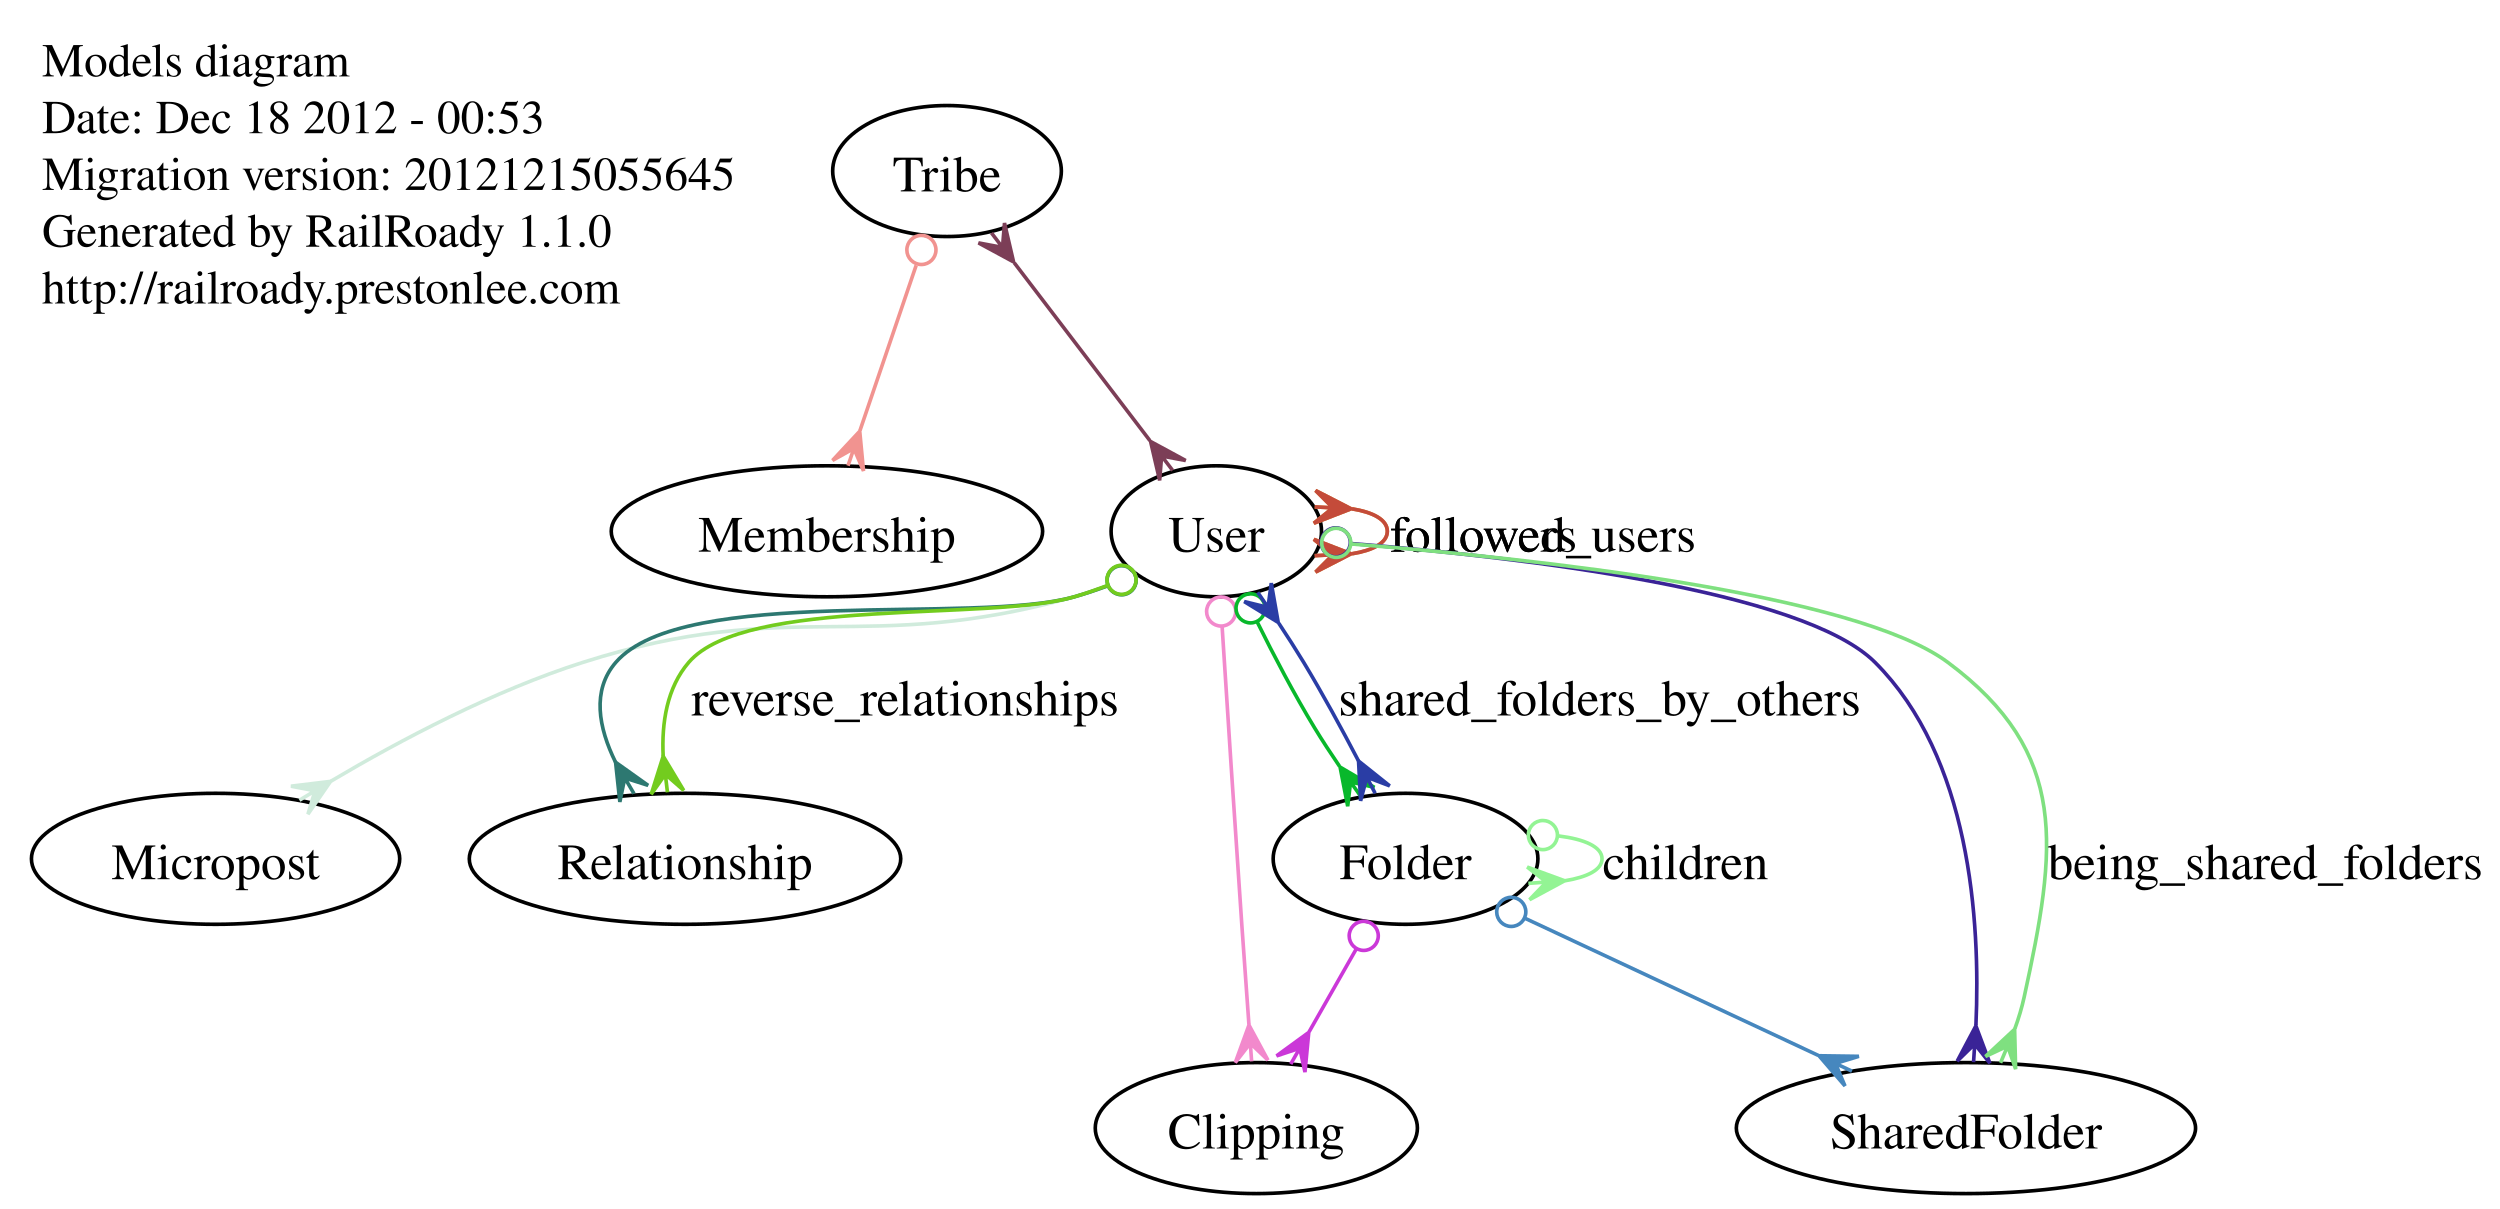
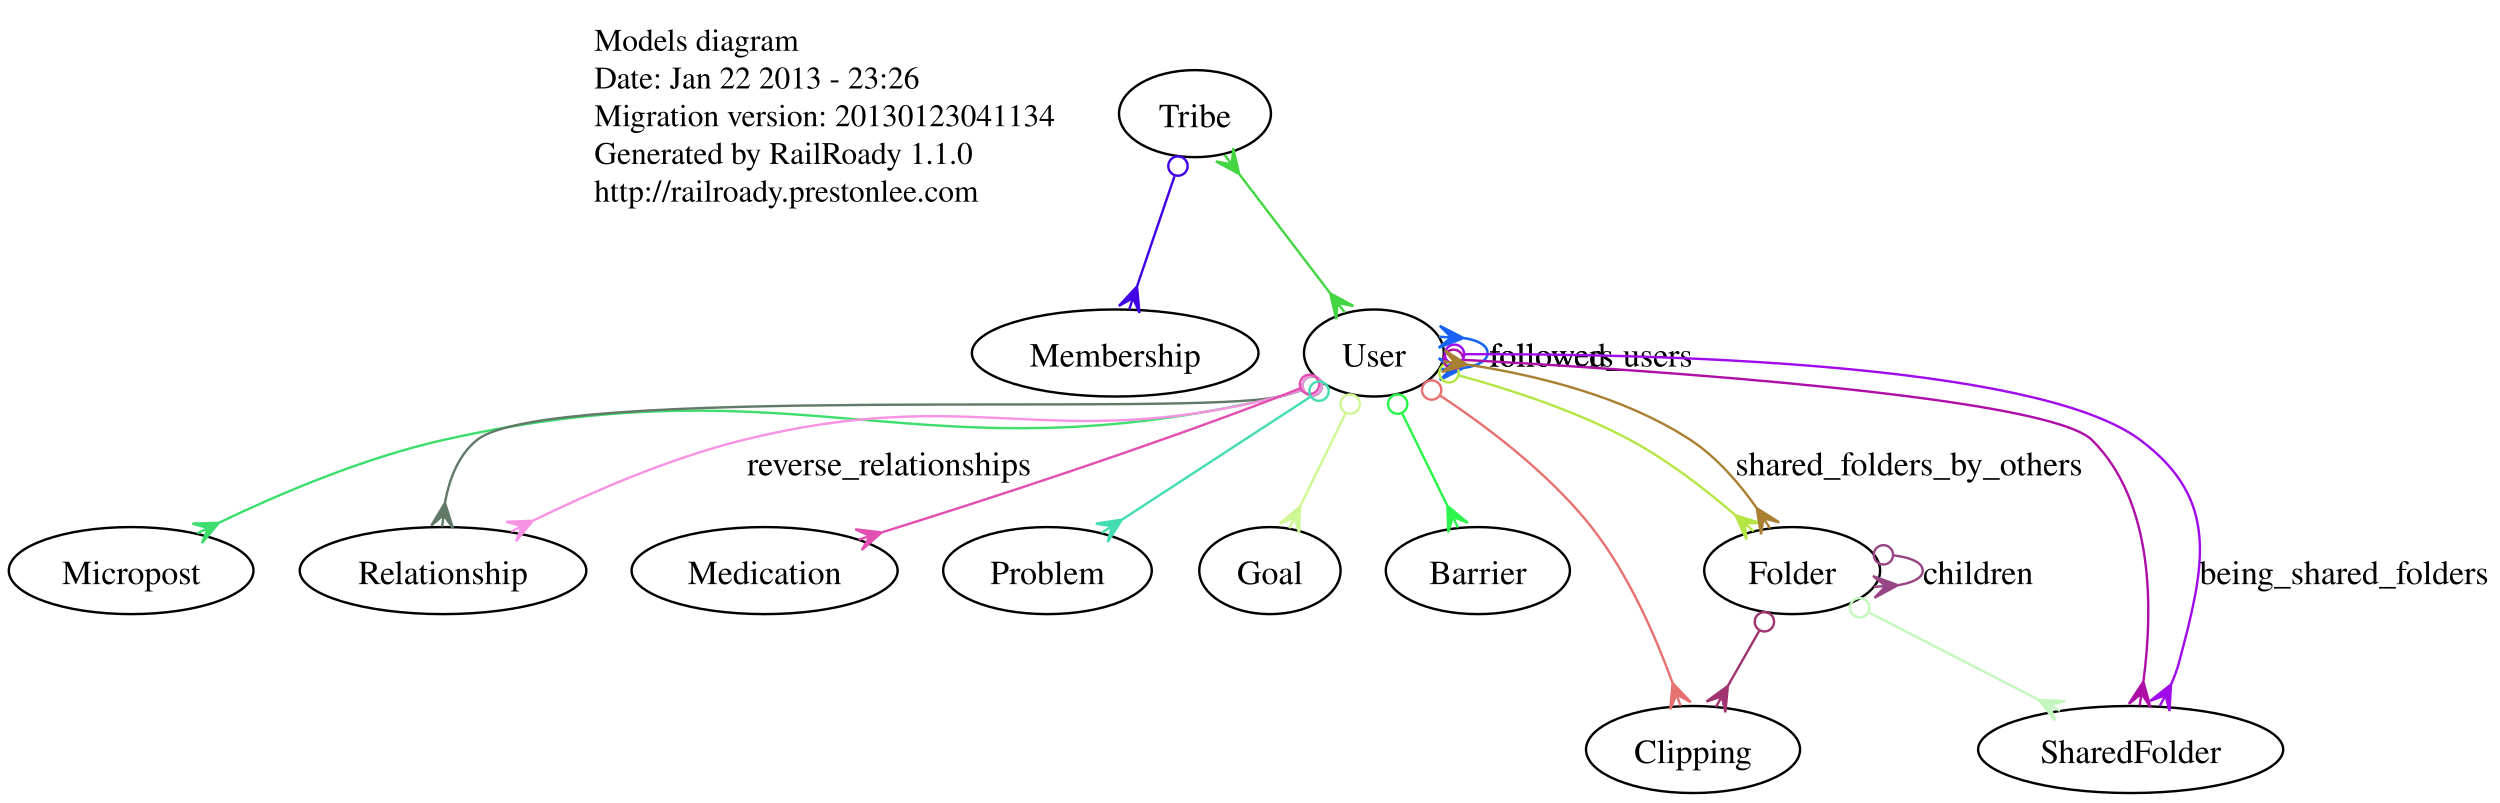
- <svg xmlns="http://www.w3.org/2000/svg" width="687pt" height="332pt" viewBox="0.00 0.00 686.52 332.00">
+ <svg xmlns="http://www.w3.org/2000/svg" width="1034pt" height="332pt" viewBox="0.00 0.00 1033.52 332.00">
  <g id="graph0" class="graph" transform="scale(1 1) rotate(0) translate(4 328)">
-     <polygon fill="white" stroke="white" points="-4,5 -4,-328 683.518,-328 683.518,5 -4,5" />
+     <polygon fill="white" stroke="white" points="-4,5 -4,-328 1030.52,-328 1030.52,5 -4,5" />
    <g id="node1" class="node">
-       <text text-anchor="start" x="7.312" y="-307" font-family="Times,serif" font-size="13.00">Models diagram</text>
-       <text text-anchor="start" x="7.312" y="-291.4" font-family="Times,serif" font-size="13.00">Date: Dec 18 2012 - 00:53</text>
-       <text text-anchor="start" x="7.312" y="-275.8" font-family="Times,serif" font-size="13.00">Migration version: 20121215055645</text>
-       <text text-anchor="start" x="7.312" y="-260.2" font-family="Times,serif" font-size="13.00">Generated by RailRoady 1.1.0</text>
-       <text text-anchor="start" x="7.312" y="-244.6" font-family="Times,serif" font-size="13.00">http://railroady.prestonlee.com</text>
+       <text text-anchor="start" x="241.55" y="-307" font-family="Times,serif" font-size="13.00">Models diagram</text>
+       <text text-anchor="start" x="241.55" y="-291.4" font-family="Times,serif" font-size="13.00">Date: Jan 22 2013 - 23:26</text>
+       <text text-anchor="start" x="241.55" y="-275.8" font-family="Times,serif" font-size="13.00">Migration version: 20130123041134</text>
+       <text text-anchor="start" x="241.55" y="-260.2" font-family="Times,serif" font-size="13.00">Generated by RailRoady 1.1.0</text>
+       <text text-anchor="start" x="241.55" y="-244.6" font-family="Times,serif" font-size="13.00">http://railroady.prestonlee.com</text>
    </g>
    <g id="node2" class="node">
-       <ellipse fill="none" stroke="black" cx="341" cy="-18" rx="44.263" ry="18" />
-       <text text-anchor="middle" x="341" y="-12.4" font-family="Times,serif" font-size="14.00">Clipping</text>
+       <ellipse fill="none" stroke="black" cx="607" cy="-92" rx="38.072" ry="18" />
+       <text text-anchor="middle" x="607" y="-86.4" font-family="Times,serif" font-size="14.00">Barrier</text>
    </g>
    <g id="node3" class="node">
-       <ellipse fill="none" stroke="black" cx="382" cy="-92" rx="36.375" ry="18" />
-       <text text-anchor="middle" x="382" y="-86.4" font-family="Times,serif" font-size="14.00">Folder</text>
+       <ellipse fill="none" stroke="black" cx="696" cy="-18" rx="44.263" ry="18" />
+       <text text-anchor="middle" x="696" y="-12.4" font-family="Times,serif" font-size="14.00">Clipping</text>
+     </g>
+     <g id="node4" class="node">
+       <ellipse fill="none" stroke="black" cx="737" cy="-92" rx="36.375" ry="18" />
+       <text text-anchor="middle" x="737" y="-86.4" font-family="Times,serif" font-size="14.00">Folder</text>
    </g>
    <g id="edge1" class="edge">
-       <path fill="none" stroke="#93f494" d="M424.112,-98.274C431.146,-97.396 436,-95.305 436,-92 436,-88.977 431.937,-86.969 425.859,-85.977" />
-       <ellipse fill="none" stroke="#93f494" cx="419.744" cy="-98.522" rx="4" ry="4" />
-       <polygon fill="#93f494" stroke="#93f494" points="425.724,-85.967 416.073,-80.762 420.737,-85.609 415.75,-85.25 415.75,-85.25 415.75,-85.25 420.737,-85.609 415.427,-89.738 425.724,-85.967 425.724,-85.967" />
-       <text text-anchor="middle" x="458.935" y="-86.4" font-family="Times,serif" font-size="14.00">children</text>
+       <path fill="none" stroke="#984585" d="M779.112,-98.274C786.146,-97.396 791,-95.305 791,-92 791,-88.977 786.937,-86.969 780.859,-85.977" />
+       <ellipse fill="none" stroke="#984585" cx="774.744" cy="-98.522" rx="4" ry="4" />
+       <polygon fill="#984585" stroke="#984585" points="780.724,-85.967 771.073,-80.762 775.737,-85.609 770.75,-85.25 770.75,-85.25 770.75,-85.25 775.737,-85.609 770.427,-89.738 780.724,-85.967 780.724,-85.967" />
+       <text text-anchor="middle" x="813.935" y="-86.4" font-family="Times,serif" font-size="14.00">children</text>
    </g>
    <g id="edge2" class="edge">
-       <path fill="none" stroke="#cb38d8" d="M368.393,-67.106C364.26,-59.846 359.702,-51.843 355.511,-44.483" />
-       <ellipse fill="none" stroke="#cb38d8" cx="370.511" cy="-70.825" rx="4" ry="4" />
-       <polygon fill="#cb38d8" stroke="#cb38d8" points="355.406,-44.298 354.368,-33.382 352.932,-39.954 350.458,-35.609 350.458,-35.609 350.458,-35.609 352.932,-39.954 346.547,-37.836 355.406,-44.298 355.406,-44.298" />
+       <path fill="none" stroke="#a13371" d="M723.393,-67.106C719.26,-59.846 714.702,-51.843 710.511,-44.483" />
+       <ellipse fill="none" stroke="#a13371" cx="725.511" cy="-70.825" rx="4" ry="4" />
+       <polygon fill="#a13371" stroke="#a13371" points="710.406,-44.298 709.368,-33.382 707.932,-39.954 705.458,-35.609 705.458,-35.609 705.458,-35.609 707.932,-39.954 701.547,-37.836 710.406,-44.298 710.406,-44.298" />
+     </g>
+     <g id="node11" class="node">
+       <ellipse fill="none" stroke="black" cx="877" cy="-18" rx="63.098" ry="18" />
+       <text text-anchor="middle" x="877" y="-12.4" font-family="Times,serif" font-size="14.00">SharedFolder</text>
+     </g>
+     <g id="edge3" class="edge">
+       <path fill="none" stroke="#c4f7be" d="M768.774,-74.659C789.546,-63.977 816.794,-49.963 838.753,-38.67" />
+       <ellipse fill="none" stroke="#c4f7be" cx="764.943" cy="-76.629" rx="4" ry="4" />
+       <polygon fill="#c4f7be" stroke="#c4f7be" points="838.913,-38.588 849.864,-38.016 843.359,-36.301 847.806,-34.014 847.806,-34.014 847.806,-34.014 843.359,-36.301 845.748,-30.012 838.913,-38.588 838.913,-38.588" />
+     </g>
+     <g id="node5" class="node">
+       <ellipse fill="none" stroke="black" cx="521" cy="-92" rx="29.216" ry="18" />
+       <text text-anchor="middle" x="521" y="-86.4" font-family="Times,serif" font-size="14.00">Goal</text>
+     </g>
+     <g id="node6" class="node">
+       <ellipse fill="none" stroke="black" cx="312" cy="-92" rx="55.024" ry="18" />
+       <text text-anchor="middle" x="312" y="-86.4" font-family="Times,serif" font-size="14.00">Medication</text>
    </g>
    <g id="node7" class="node">
-       <ellipse fill="none" stroke="black" cx="536" cy="-18" rx="63.098" ry="18" />
-       <text text-anchor="middle" x="536" y="-12.4" font-family="Times,serif" font-size="14.00">SharedFolder</text>
-     </g>
-     <g id="edge3" class="edge">
-       <path fill="none" stroke="#4687be" d="M414.963,-75.589C438.501,-64.584 470.311,-49.712 495.412,-37.976" />
-       <ellipse fill="none" stroke="#4687be" cx="411.054" cy="-77.416" rx="4" ry="4" />
-       <polygon fill="#4687be" stroke="#4687be" points="495.615,-37.882 506.579,-37.723 500.144,-35.764 504.673,-33.646 504.673,-33.646 504.673,-33.646 500.144,-35.764 502.767,-29.57 495.615,-37.882 495.615,-37.882" />
-     </g>
-     <g id="node4" class="node">
-       <ellipse fill="none" stroke="black" cx="223" cy="-182" rx="59.276" ry="18" />
-       <text text-anchor="middle" x="223" y="-176.4" font-family="Times,serif" font-size="14.00">Membership</text>
-     </g>
-     <g id="node5" class="node">
-       <ellipse fill="none" stroke="black" cx="55" cy="-92" rx="50.601" ry="18" />
-       <text text-anchor="middle" x="55" y="-86.4" font-family="Times,serif" font-size="14.00">Micropost</text>
-     </g>
-     <g id="node6" class="node">
-       <ellipse fill="none" stroke="black" cx="184" cy="-92" rx="59.282" ry="18" />
-       <text text-anchor="middle" x="184" y="-86.4" font-family="Times,serif" font-size="14.00">Relationship</text>
+       <ellipse fill="none" stroke="black" cx="457" cy="-182" rx="59.276" ry="18" />
+       <text text-anchor="middle" x="457" y="-176.4" font-family="Times,serif" font-size="14.00">Membership</text>
    </g>
    <g id="node8" class="node">
-       <ellipse fill="none" stroke="black" cx="256" cy="-281" rx="31.42" ry="18" />
-       <text text-anchor="middle" x="256" y="-275.4" font-family="Times,serif" font-size="14.00">Tribe</text>
+       <ellipse fill="none" stroke="black" cx="50" cy="-92" rx="50.601" ry="18" />
+       <text text-anchor="middle" x="50" y="-86.4" font-family="Times,serif" font-size="14.00">Micropost</text>
+     </g>
+     <g id="node9" class="node">
+       <ellipse fill="none" stroke="black" cx="429" cy="-92" rx="43.145" ry="18" />
+       <text text-anchor="middle" x="429" y="-86.4" font-family="Times,serif" font-size="14.00">Problem</text>
+     </g>
+     <g id="node10" class="node">
+       <ellipse fill="none" stroke="black" cx="179" cy="-92" rx="59.282" ry="18" />
+       <text text-anchor="middle" x="179" y="-86.4" font-family="Times,serif" font-size="14.00">Relationship</text>
+     </g>
+     <g id="node12" class="node">
+       <ellipse fill="none" stroke="black" cx="490" cy="-281" rx="31.42" ry="18" />
+       <text text-anchor="middle" x="490" y="-275.4" font-family="Times,serif" font-size="14.00">Tribe</text>
    </g>
    <g id="edge4" class="edge">
-       <path fill="none" stroke="#f19390" d="M247.53,-255.104C242.802,-241.205 236.91,-223.886 232.085,-209.705" />
-       <ellipse fill="none" stroke="#f19390" cx="248.963" cy="-259.317" rx="4" ry="4" />
-       <polygon fill="#f19390" stroke="#f19390" points="232.014,-209.495 233.053,-198.579 230.403,-204.762 228.793,-200.028 228.793,-200.028 228.793,-200.028 230.403,-204.762 224.533,-201.477 232.014,-209.495 232.014,-209.495" />
+       <path fill="none" stroke="#4001e5" d="M481.53,-255.104C476.802,-241.205 470.91,-223.886 466.085,-209.705" />
+       <ellipse fill="none" stroke="#4001e5" cx="482.963" cy="-259.317" rx="4" ry="4" />
+       <polygon fill="#4001e5" stroke="#4001e5" points="466.014,-209.495 467.053,-198.579 464.403,-204.762 462.793,-200.028 462.793,-200.028 462.793,-200.028 464.403,-204.762 458.533,-201.477 466.014,-209.495 466.014,-209.495" />
    </g>
-     <g id="node9" class="node">
-       <ellipse fill="none" stroke="black" cx="330" cy="-182" rx="28.909" ry="18" />
-       <text text-anchor="middle" x="330" y="-176.4" font-family="Times,serif" font-size="14.00">User</text>
+     <g id="node13" class="node">
+       <ellipse fill="none" stroke="black" cx="564" cy="-182" rx="28.909" ry="18" />
+       <text text-anchor="middle" x="564" y="-176.4" font-family="Times,serif" font-size="14.00">User</text>
    </g>
    <g id="edge5" class="edge">
-       <path fill="none" stroke="#7c3e57" d="M274.495,-255.756C285.879,-240.834 300.41,-221.786 311.749,-206.924" />
-       <polygon fill="#7c3e57" stroke="#7c3e57" points="274.285,-256.032 264.642,-261.253 271.252,-260.007 268.22,-263.982 268.22,-263.982 268.22,-263.982 271.252,-260.007 271.797,-266.712 274.285,-256.032 274.285,-256.032" />
-       <polygon fill="#7c3e57" stroke="#7c3e57" points="311.942,-206.67 321.586,-201.449 314.975,-202.695 318.008,-198.72 318.008,-198.72 318.008,-198.72 314.975,-202.695 314.43,-195.99 311.942,-206.67 311.942,-206.67" />
+       <path fill="none" stroke="#44d542" d="M508.495,-255.756C519.879,-240.834 534.41,-221.786 545.749,-206.924" />
+       <polygon fill="#44d542" stroke="#44d542" points="508.285,-256.032 498.642,-261.253 505.252,-260.007 502.22,-263.982 502.22,-263.982 502.22,-263.982 505.252,-260.007 505.797,-266.712 508.285,-256.032 508.285,-256.032" />
+       <polygon fill="#44d542" stroke="#44d542" points="545.942,-206.67 555.586,-201.449 548.975,-202.695 552.008,-198.72 552.008,-198.72 552.008,-198.72 548.975,-202.695 548.43,-195.99 545.942,-206.67 545.942,-206.67" />
    </g>
    <g id="edge6" class="edge">
-       <path fill="none" stroke="#d0ebdc" d="M300.211,-167.021C297.141,-165.882 294.035,-164.846 291,-164 232.691,-147.749 213.684,-164.345 156,-146 131.563,-138.229 106.006,-124.759 86.714,-113.343" />
-       <ellipse fill="none" stroke="#d0ebdc" cx="303.99" cy="-168.532" rx="4" ry="4" />
-       <polygon fill="#d0ebdc" stroke="#d0ebdc" points="86.607,-113.279 80.377,-104.254 82.328,-110.692 78.049,-108.105 78.049,-108.105 78.049,-108.105 82.328,-110.692 75.721,-111.956 86.607,-113.279 86.607,-113.279" />
+       <path fill="none" stroke="#3ede6e" d="M534.514,-166.849C531.354,-165.726 528.145,-164.741 525,-164 375.123,-128.667 329.244,-179.74 179,-146 146.531,-138.709 111.743,-123.97 86.485,-111.882" />
+       <ellipse fill="none" stroke="#3ede6e" cx="538.477" cy="-168.404" rx="4" ry="4" />
+       <polygon fill="#3ede6e" stroke="#3ede6e" points="86.283,-111.784 79.268,-103.355 81.79,-109.592 77.296,-107.4 77.296,-107.4 77.296,-107.4 81.79,-109.592 75.323,-111.444 86.283,-111.784 86.283,-111.784" />
    </g>
    <g id="edge7" class="edge">
-       <path fill="none" stroke="#2d7871" d="M300.203,-167.051C297.135,-165.905 294.031,-164.86 291,-164 263.79,-156.279 183.532,-167.367 165,-146 158.302,-138.278 160.247,-128.02 164.892,-118.587" />
-       <ellipse fill="none" stroke="#2d7871" cx="303.981" cy="-168.565" rx="4" ry="4" />
-       <polygon fill="#2d7871" stroke="#2d7871" points="164.923,-118.534 173.86,-112.18 167.45,-114.22 169.978,-109.906 169.978,-109.906 169.978,-109.906 167.45,-114.22 166.095,-107.631 164.923,-118.534 164.923,-118.534" />
+       <path fill="none" stroke="#627968" d="M534.512,-166.856C531.353,-165.732 528.144,-164.745 525,-164 489.052,-155.484 221.648,-169.326 193,-146 185.304,-139.734 181.555,-129.778 179.814,-120.179" />
+       <ellipse fill="none" stroke="#627968" cx="538.475" cy="-168.412" rx="4" ry="4" />
+       <polygon fill="#627968" stroke="#627968" points="179.796,-120.024 183.091,-109.565 179.209,-115.059 178.622,-110.093 178.622,-110.093 178.622,-110.093 179.209,-115.059 174.153,-110.622 179.796,-120.024 179.796,-120.024" />
    </g>
    <g id="edge8" class="edge">
-       <path fill="none" stroke="#d8973f" d="M367.317,-188.173C373.079,-187.241 377,-185.184 377,-182 377,-178.816 373.079,-176.759 367.317,-175.827" />
-       <polygon fill="#d8973f" stroke="#d8973f" points="367.033,-188.187 356.812,-184.215 362.04,-188.448 357.047,-188.709 357.047,-188.709 357.047,-188.709 362.04,-188.448 357.282,-193.203 367.033,-188.187 367.033,-188.187" />
-       <polygon fill="#d8973f" stroke="#d8973f" points="367.033,-175.813 357.282,-170.797 362.04,-175.552 357.047,-175.291 357.047,-175.291 357.047,-175.291 362.04,-175.552 356.812,-179.785 367.033,-175.813 367.033,-175.813" />
-       <text text-anchor="middle" x="419.769" y="-176.4" font-family="Times,serif" font-size="14.00">followed_users</text>
+       <path fill="none" stroke="#5cefbc" d="M601.317,-188.173C607.079,-187.241 611,-185.184 611,-182 611,-178.816 607.079,-176.759 601.317,-175.827" />
+       <polygon fill="#5cefbc" stroke="#5cefbc" points="601.033,-188.187 590.812,-184.215 596.04,-188.448 591.047,-188.709 591.047,-188.709 591.047,-188.709 596.04,-188.448 591.282,-193.203 601.033,-188.187 601.033,-188.187" />
+       <polygon fill="#5cefbc" stroke="#5cefbc" points="601.033,-175.813 591.282,-170.797 596.04,-175.552 591.047,-175.291 591.047,-175.291 591.047,-175.291 596.04,-175.552 590.812,-179.785 601.033,-175.813 601.033,-175.813" />
+       <text text-anchor="middle" x="653.769" y="-176.4" font-family="Times,serif" font-size="14.00">followed_users</text>
    </g>
    <g id="edge9" class="edge">
-       <path fill="none" stroke="#73cc1e" d="M300.179,-167.134C297.115,-165.972 294.019,-164.9 291,-164 268.111,-157.178 200.629,-164.096 185.041,-146 179.019,-139.009 177.554,-129.364 178.001,-120.216" />
-       <ellipse fill="none" stroke="#73cc1e" cx="303.955" cy="-168.66" rx="4" ry="4" />
-       <polygon fill="#73cc1e" stroke="#73cc1e" points="178.003,-120.198 183.645,-110.796 178.59,-115.233 179.176,-110.268 179.176,-110.268 179.176,-110.268 178.59,-115.233 174.707,-109.739 178.003,-120.198 178.003,-120.198" />
-       <text text-anchor="middle" x="244.479" y="-131.4" font-family="Times,serif" font-size="14.00">reverse_relationships</text>
+       <path fill="none" stroke="#f892e3" d="M534.491,-166.943C531.336,-165.801 528.134,-164.787 525,-164 429.007,-139.898 399.121,-169.753 303.041,-146 272.736,-138.508 240.358,-124.447 216.283,-112.691" />
+       <ellipse fill="none" stroke="#f892e3" cx="538.453" cy="-168.511" rx="4" ry="4" />
+       <polygon fill="#f892e3" stroke="#f892e3" points="216.112,-112.606 209.164,-104.122 211.636,-110.378 207.159,-108.151 207.159,-108.151 207.159,-108.151 211.636,-110.378 205.155,-112.18 216.112,-112.606 216.112,-112.606" />
+       <text text-anchor="middle" x="363.479" y="-131.4" font-family="Times,serif" font-size="14.00">reverse_relationships</text>
    </g>
    <g id="edge10" class="edge">
-       <path fill="none" stroke="#c44b3a" d="M367.317,-188.173C373.079,-187.241 377,-185.184 377,-182 377,-178.816 373.079,-176.759 367.317,-175.827" />
-       <polygon fill="#c44b3a" stroke="#c44b3a" points="367.033,-188.187 356.812,-184.215 362.04,-188.448 357.047,-188.709 357.047,-188.709 357.047,-188.709 362.04,-188.448 357.282,-193.203 367.033,-188.187 367.033,-188.187" />
-       <polygon fill="#c44b3a" stroke="#c44b3a" points="367.033,-175.813 357.282,-170.797 362.04,-175.552 357.047,-175.291 357.047,-175.291 357.047,-175.291 362.04,-175.552 356.812,-179.785 367.033,-175.813 367.033,-175.813" />
-       <text text-anchor="middle" x="403.438" y="-176.4" font-family="Times,serif" font-size="14.00">followers</text>
+       <path fill="none" stroke="#1b61f8" d="M601.317,-188.173C607.079,-187.241 611,-185.184 611,-182 611,-178.816 607.079,-176.759 601.317,-175.827" />
+       <polygon fill="#1b61f8" stroke="#1b61f8" points="601.033,-188.187 590.812,-184.215 596.04,-188.448 591.047,-188.709 591.047,-188.709 591.047,-188.709 596.04,-188.448 591.282,-193.203 601.033,-188.187 601.033,-188.187" />
+       <polygon fill="#1b61f8" stroke="#1b61f8" points="601.033,-175.813 591.282,-170.797 596.04,-175.552 591.047,-175.291 591.047,-175.291 591.047,-175.291 596.04,-175.552 590.812,-179.785 601.033,-175.813 601.033,-175.813" />
+       <text text-anchor="middle" x="637.438" y="-176.4" font-family="Times,serif" font-size="14.00">followers</text>
    </g>
    <g id="edge11" class="edge">
-       <path fill="none" stroke="#f289cc" d="M331.59,-155.901C332.977,-134.215 335.063,-102.036 337,-74 337.619,-65.037 338.322,-55.254 338.964,-46.458" />
-       <ellipse fill="none" stroke="#f289cc" cx="331.332" cy="-159.956" rx="4" ry="4" />
-       <polygon fill="#f289cc" stroke="#f289cc" points="338.974,-46.311 344.195,-36.667 339.341,-41.324 339.707,-36.337 339.707,-36.337 339.707,-36.337 339.341,-41.324 335.219,-36.008 338.974,-46.311 338.974,-46.311" />
+       <path fill="none" stroke="#e24fb1" d="M533.53,-167.409C530.66,-166.223 527.784,-165.068 525,-164 469.292,-142.623 404.048,-121.425 360.59,-107.835" />
+       <ellipse fill="none" stroke="#e24fb1" cx="537.36" cy="-169.029" rx="4" ry="4" />
+       <polygon fill="#e24fb1" stroke="#e24fb1" points="360.394,-107.774 352.184,-100.505 355.62,-106.288 350.846,-104.801 350.846,-104.801 350.846,-104.801 355.62,-106.288 349.508,-109.098 360.394,-107.774 360.394,-107.774" />
    </g>
    <g id="edge12" class="edge">
-       <path fill="none" stroke="#08b82b" d="M341.267,-157.025C345.852,-147.787 351.389,-137.241 357,-128 359.12,-124.509 361.474,-120.913 363.867,-117.415" />
-       <ellipse fill="none" stroke="#08b82b" cx="339.412" cy="-160.826" rx="4" ry="4" />
-       <polygon fill="#08b82b" stroke="#08b82b" points="364.013,-117.209 373.457,-111.636 366.897,-113.124 369.781,-109.04 369.781,-109.04 369.781,-109.04 366.897,-113.124 366.106,-106.444 364.013,-117.209 364.013,-117.209" />
+       <path fill="none" stroke="#44ddb2" d="M537.93,-164.007C515.673,-149.498 483.616,-128.602 460.039,-113.233" />
+       <ellipse fill="none" stroke="#44ddb2" cx="541.307" cy="-166.207" rx="4" ry="4" />
+       <polygon fill="#44ddb2" stroke="#44ddb2" points="459.833,-113.099 453.913,-103.868 455.645,-110.368 451.456,-107.638 451.456,-107.638 451.456,-107.638 455.645,-110.368 448.999,-111.408 459.833,-113.099 459.833,-113.099" />
    </g>
    <g id="edge13" class="edge">
-       <path fill="none" stroke="#3a2397" d="M366.943,-178.643C413.872,-174.865 491.165,-165.769 511,-146 537.11,-119.977 540.023,-75.157 538.747,-46.315" />
-       <ellipse fill="none" stroke="#3a2397" cx="362.825" cy="-178.959" rx="4" ry="4" />
-       <polygon fill="#3a2397" stroke="#3a2397" points="538.733,-46.095 542.583,-35.827 538.413,-41.105 538.093,-36.116 538.093,-36.116 538.093,-36.116 538.413,-41.105 533.602,-36.404 538.733,-46.095 538.733,-46.095" />
+       <path fill="none" stroke="#cff793" d="M552.262,-156.978C546.449,-145.082 539.428,-130.714 533.514,-118.609" />
+       <ellipse fill="none" stroke="#cff793" cx="554.156" cy="-160.854" rx="4" ry="4" />
+       <polygon fill="#cff793" stroke="#cff793" points="533.442,-118.463 533.095,-107.502 531.247,-113.97 529.052,-109.478 529.052,-109.478 529.052,-109.478 531.247,-113.97 525.009,-111.454 533.442,-118.463 533.442,-118.463" />
    </g>
    <g id="edge14" class="edge">
-       <path fill="none" stroke="#7fe080" d="M367.087,-178.512C417.864,-174.45 505.63,-164.88 531,-146 564.646,-120.961 560.923,-94.98 552,-54 551.374,-51.123 550.489,-48.2 549.453,-45.332" />
-       <ellipse fill="none" stroke="#7fe080" cx="362.955" cy="-178.832" rx="4" ry="4" />
-       <polygon fill="#7fe080" stroke="#7fe080" points="549.38,-45.156 549.656,-34.194 547.444,-40.546 545.507,-35.937 545.507,-35.937 545.507,-35.937 547.444,-40.546 541.358,-37.679 549.38,-45.156 549.38,-45.156" />
-       <text text-anchor="middle" x="618.259" y="-86.4" font-family="Times,serif" font-size="14.00">being_shared_folders</text>
+       <path fill="none" stroke="#2bf54b" d="M575.714,-157.027C581.486,-145.214 588.455,-130.952 594.349,-118.89" />
+       <ellipse fill="none" stroke="#2bf54b" cx="573.844" cy="-160.854" rx="4" ry="4" />
+       <polygon fill="#2bf54b" stroke="#2bf54b" points="594.412,-118.762 602.845,-111.753 596.607,-114.269 598.802,-109.777 598.802,-109.777 598.802,-109.777 596.607,-114.269 594.759,-107.801 594.412,-118.762 594.412,-118.762" />
    </g>
    <g id="edge15" class="edge">
-       <path fill="none" stroke="#2a3da5" d="M347.178,-156.716C349.536,-153.164 351.874,-149.517 354,-146 359.217,-137.366 364.498,-127.671 369.046,-118.957" />
-       <polygon fill="#2a3da5" stroke="#2a3da5" points="347.013,-156.957 337.666,-162.692 344.2,-161.091 341.386,-165.224 341.386,-165.224 341.386,-165.224 344.2,-161.091 345.107,-167.756 347.013,-156.957 347.013,-156.957" />
-       <polygon fill="#2a3da5" stroke="#2a3da5" points="369.087,-118.878 377.659,-112.039 371.372,-114.431 373.656,-109.983 373.656,-109.983 373.656,-109.983 371.372,-114.431 369.654,-107.927 369.087,-118.878 369.087,-118.878" />
-       <text text-anchor="middle" x="435.314" y="-131.4" font-family="Times,serif" font-size="14.00">shared_folders_by_others</text>
+       <path fill="none" stroke="#e77170" d="M591.398,-164.397C610.867,-151.504 636.551,-132.132 654,-110 669.25,-90.657 680.477,-64.881 687.467,-45.701" />
+       <ellipse fill="none" stroke="#e77170" cx="587.89" cy="-166.671" rx="4" ry="4" />
+       <polygon fill="#e77170" stroke="#e77170" points="687.531,-45.517 695.073,-37.556 689.178,-40.796 690.824,-36.075 690.824,-36.075 690.824,-36.075 689.178,-40.796 686.575,-34.593 687.531,-45.517 687.531,-45.517" />
+     </g>
+     <g id="edge16" class="edge">
+       <path fill="none" stroke="#b5e645" d="M599.036,-172.758C620.318,-166.954 647.609,-158.061 670,-146 685.638,-137.576 701.309,-125.434 713.558,-114.897" />
+       <ellipse fill="none" stroke="#b5e645" cx="595.063" cy="-173.808" rx="4" ry="4" />
+       <polygon fill="#b5e645" stroke="#b5e645" points="713.582,-114.876 724.057,-111.633 717.33,-111.568 721.079,-108.259 721.079,-108.259 721.079,-108.259 717.33,-111.568 718.102,-104.885 713.582,-114.876 713.582,-114.876" />
+     </g>
+     <g id="edge17" class="edge">
+       <path fill="none" stroke="#ae0fa6" d="M601.264,-179.144C676.905,-175.017 842.855,-164 861,-146 886.881,-120.326 886.163,-75.407 882.308,-46.45" />
+       <ellipse fill="none" stroke="#ae0fa6" cx="596.929" cy="-179.376" rx="4" ry="4" />
+       <polygon fill="#ae0fa6" stroke="#ae0fa6" points="882.252,-46.089 885.173,-35.519 881.489,-41.148 880.726,-36.206 880.726,-36.206 880.726,-36.206 881.489,-41.148 876.278,-36.893 882.252,-46.089 882.252,-46.089" />
+     </g>
+     <g id="edge18" class="edge">
+       <path fill="none" stroke="#a10bec" d="M601.526,-181.497C675.709,-181.749 837.692,-178.446 881,-146 914.215,-121.116 907.652,-94.112 897,-54 896.2,-50.986 895.072,-47.96 893.755,-45.019" />
+       <ellipse fill="none" stroke="#a10bec" cx="597.352" cy="-181.475" rx="4" ry="4" />
+       <polygon fill="#a10bec" stroke="#a10bec" points="893.691,-44.896 893.064,-33.948 891.382,-40.461 889.073,-36.026 889.073,-36.026 889.073,-36.026 891.382,-40.461 885.081,-38.105 893.691,-44.896 893.691,-44.896" />
+       <text text-anchor="middle" x="965.259" y="-86.4" font-family="Times,serif" font-size="14.00">being_shared_folders</text>
+     </g>
+     <g id="edge19" class="edge">
+       <path fill="none" stroke="#a98032" d="M602.764,-177.183C630.336,-172.981 667.254,-164.213 695,-146 705.855,-138.874 715.17,-128.013 722.25,-117.974" />
+       <polygon fill="#a98032" stroke="#a98032" points="602.598,-177.206 592.075,-174.123 597.646,-177.893 592.693,-178.58 592.693,-178.58 592.693,-178.58 597.646,-177.893 593.311,-183.037 602.598,-177.206 602.598,-177.206" />
+       <polygon fill="#a98032" stroke="#a98032" points="722.355,-117.815 731.63,-111.963 725.117,-113.646 727.878,-109.478 727.878,-109.478 727.878,-109.478 725.117,-113.646 724.127,-106.993 722.355,-117.815 722.355,-117.815" />
+       <text text-anchor="middle" x="785.314" y="-131.4" font-family="Times,serif" font-size="14.00">shared_folders_by_others</text>
    </g>
  </g>
</svg>
